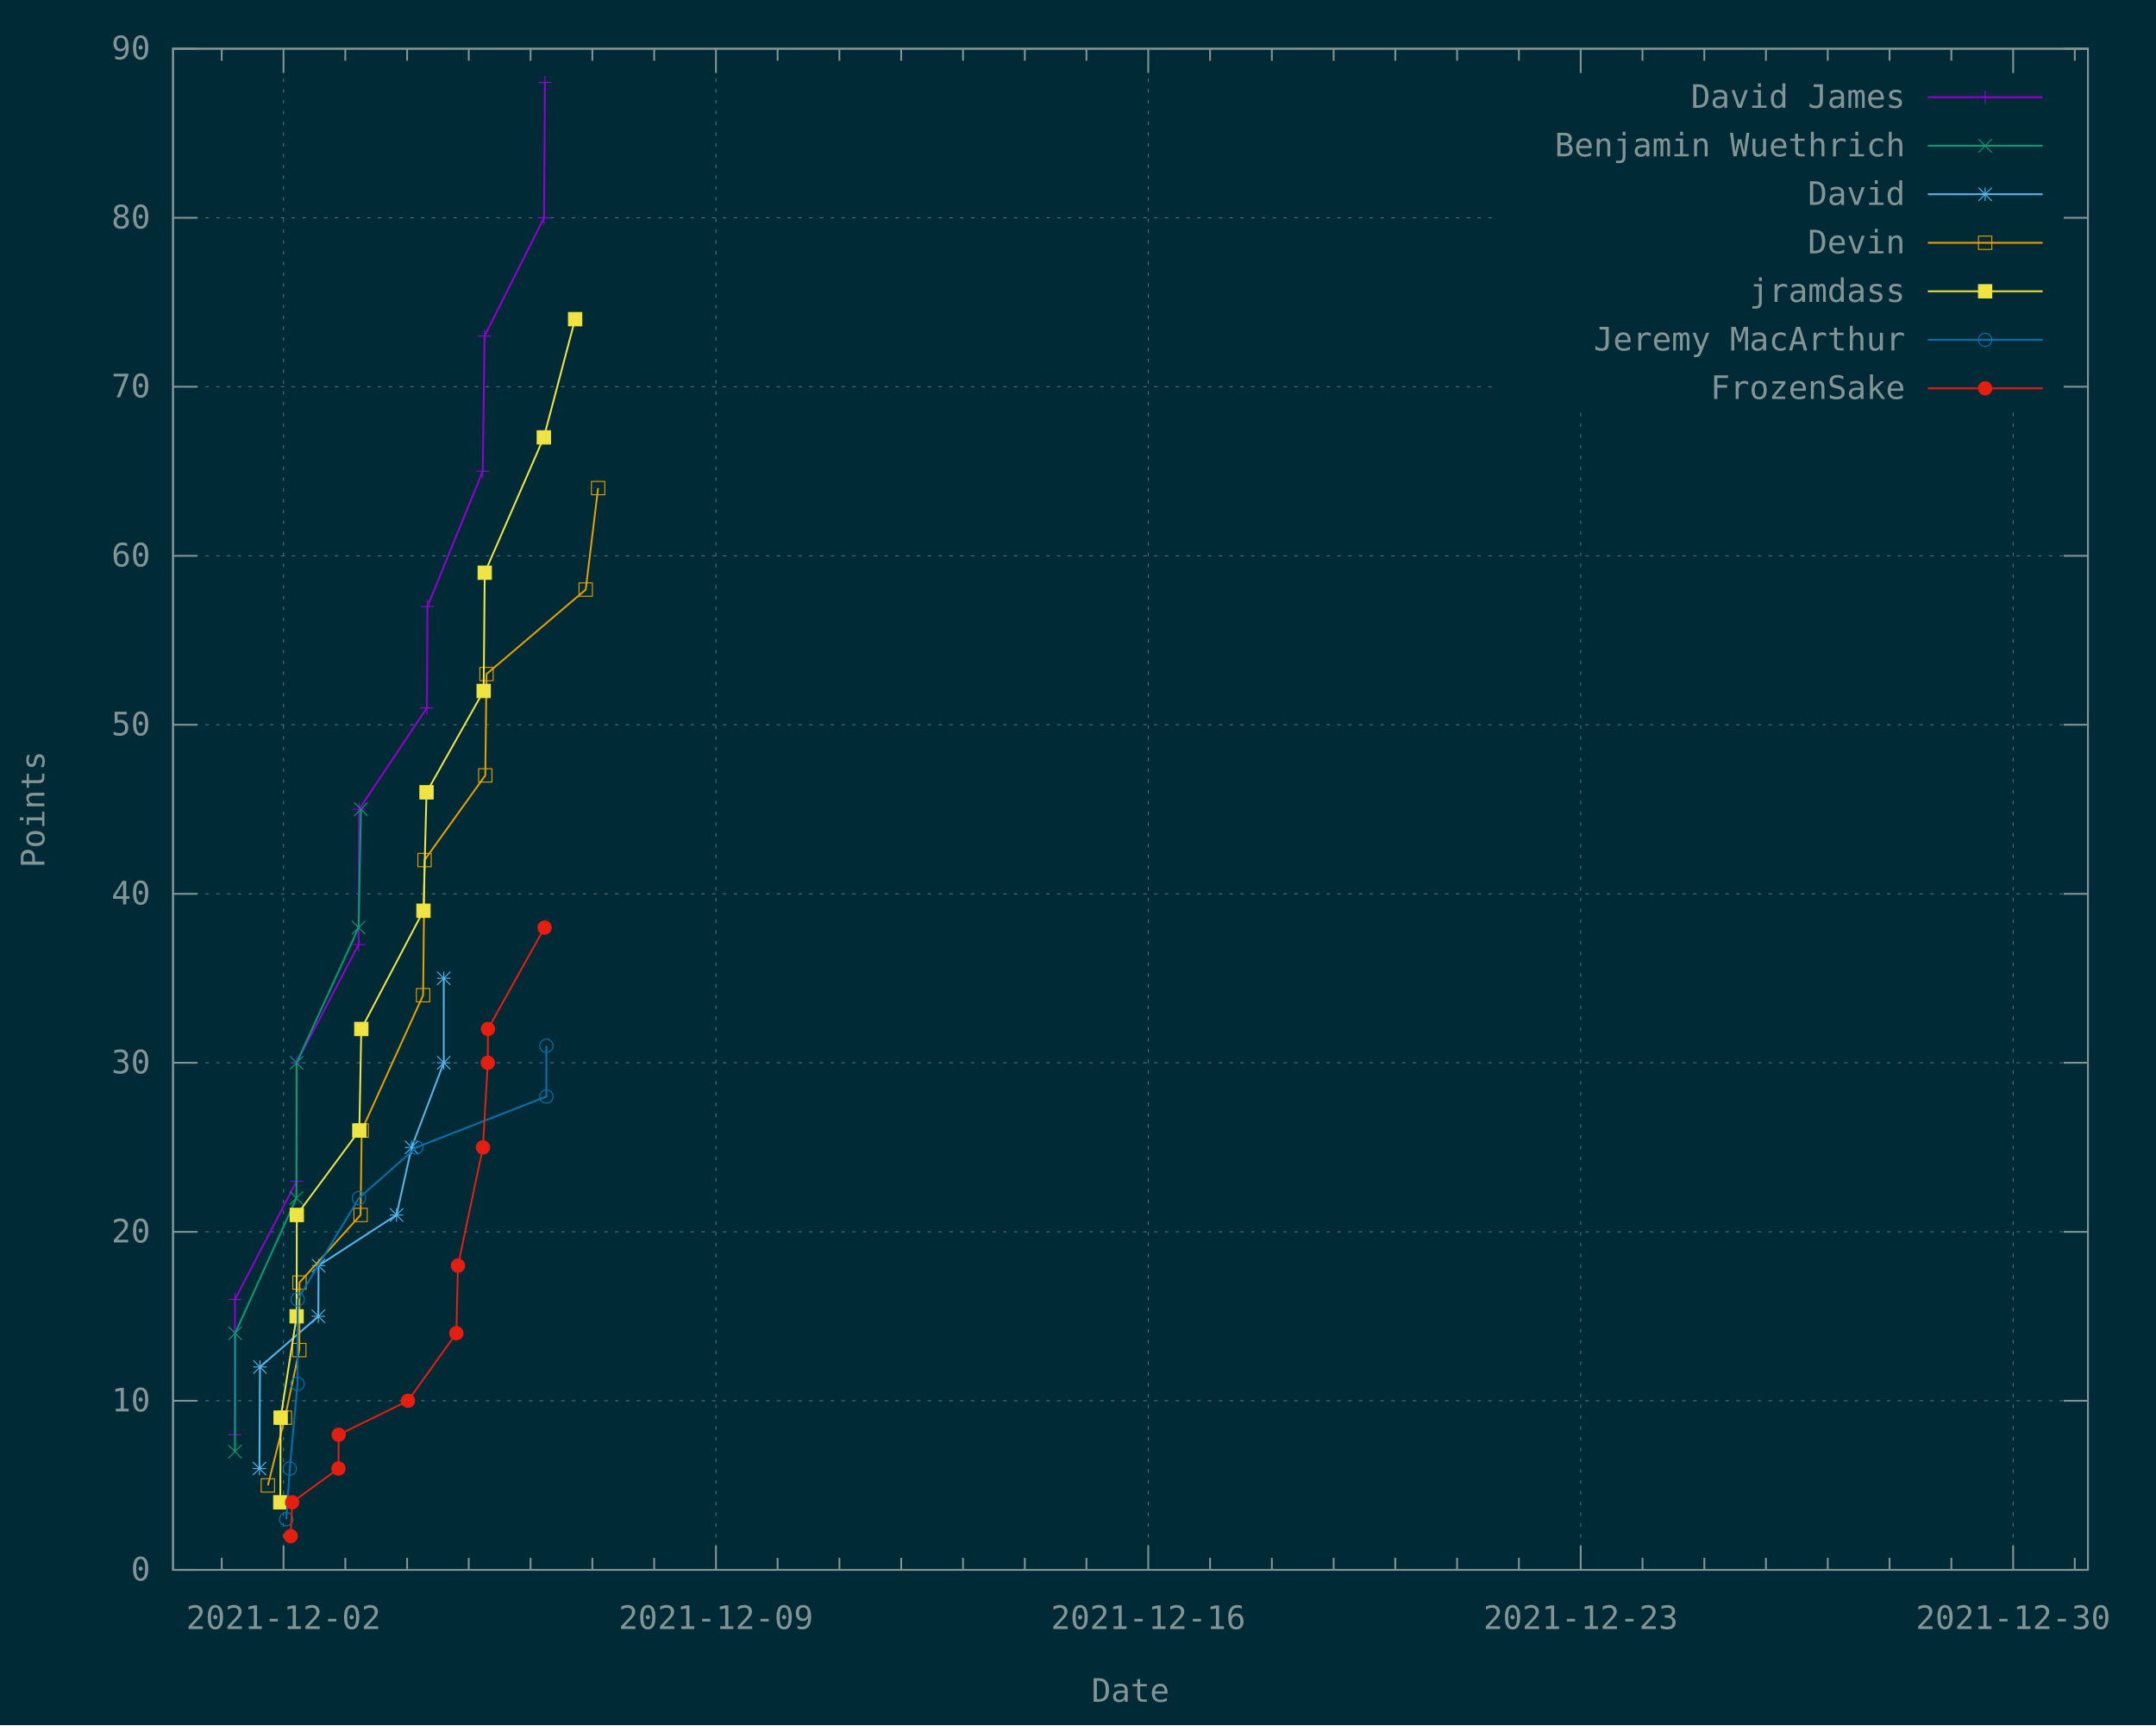
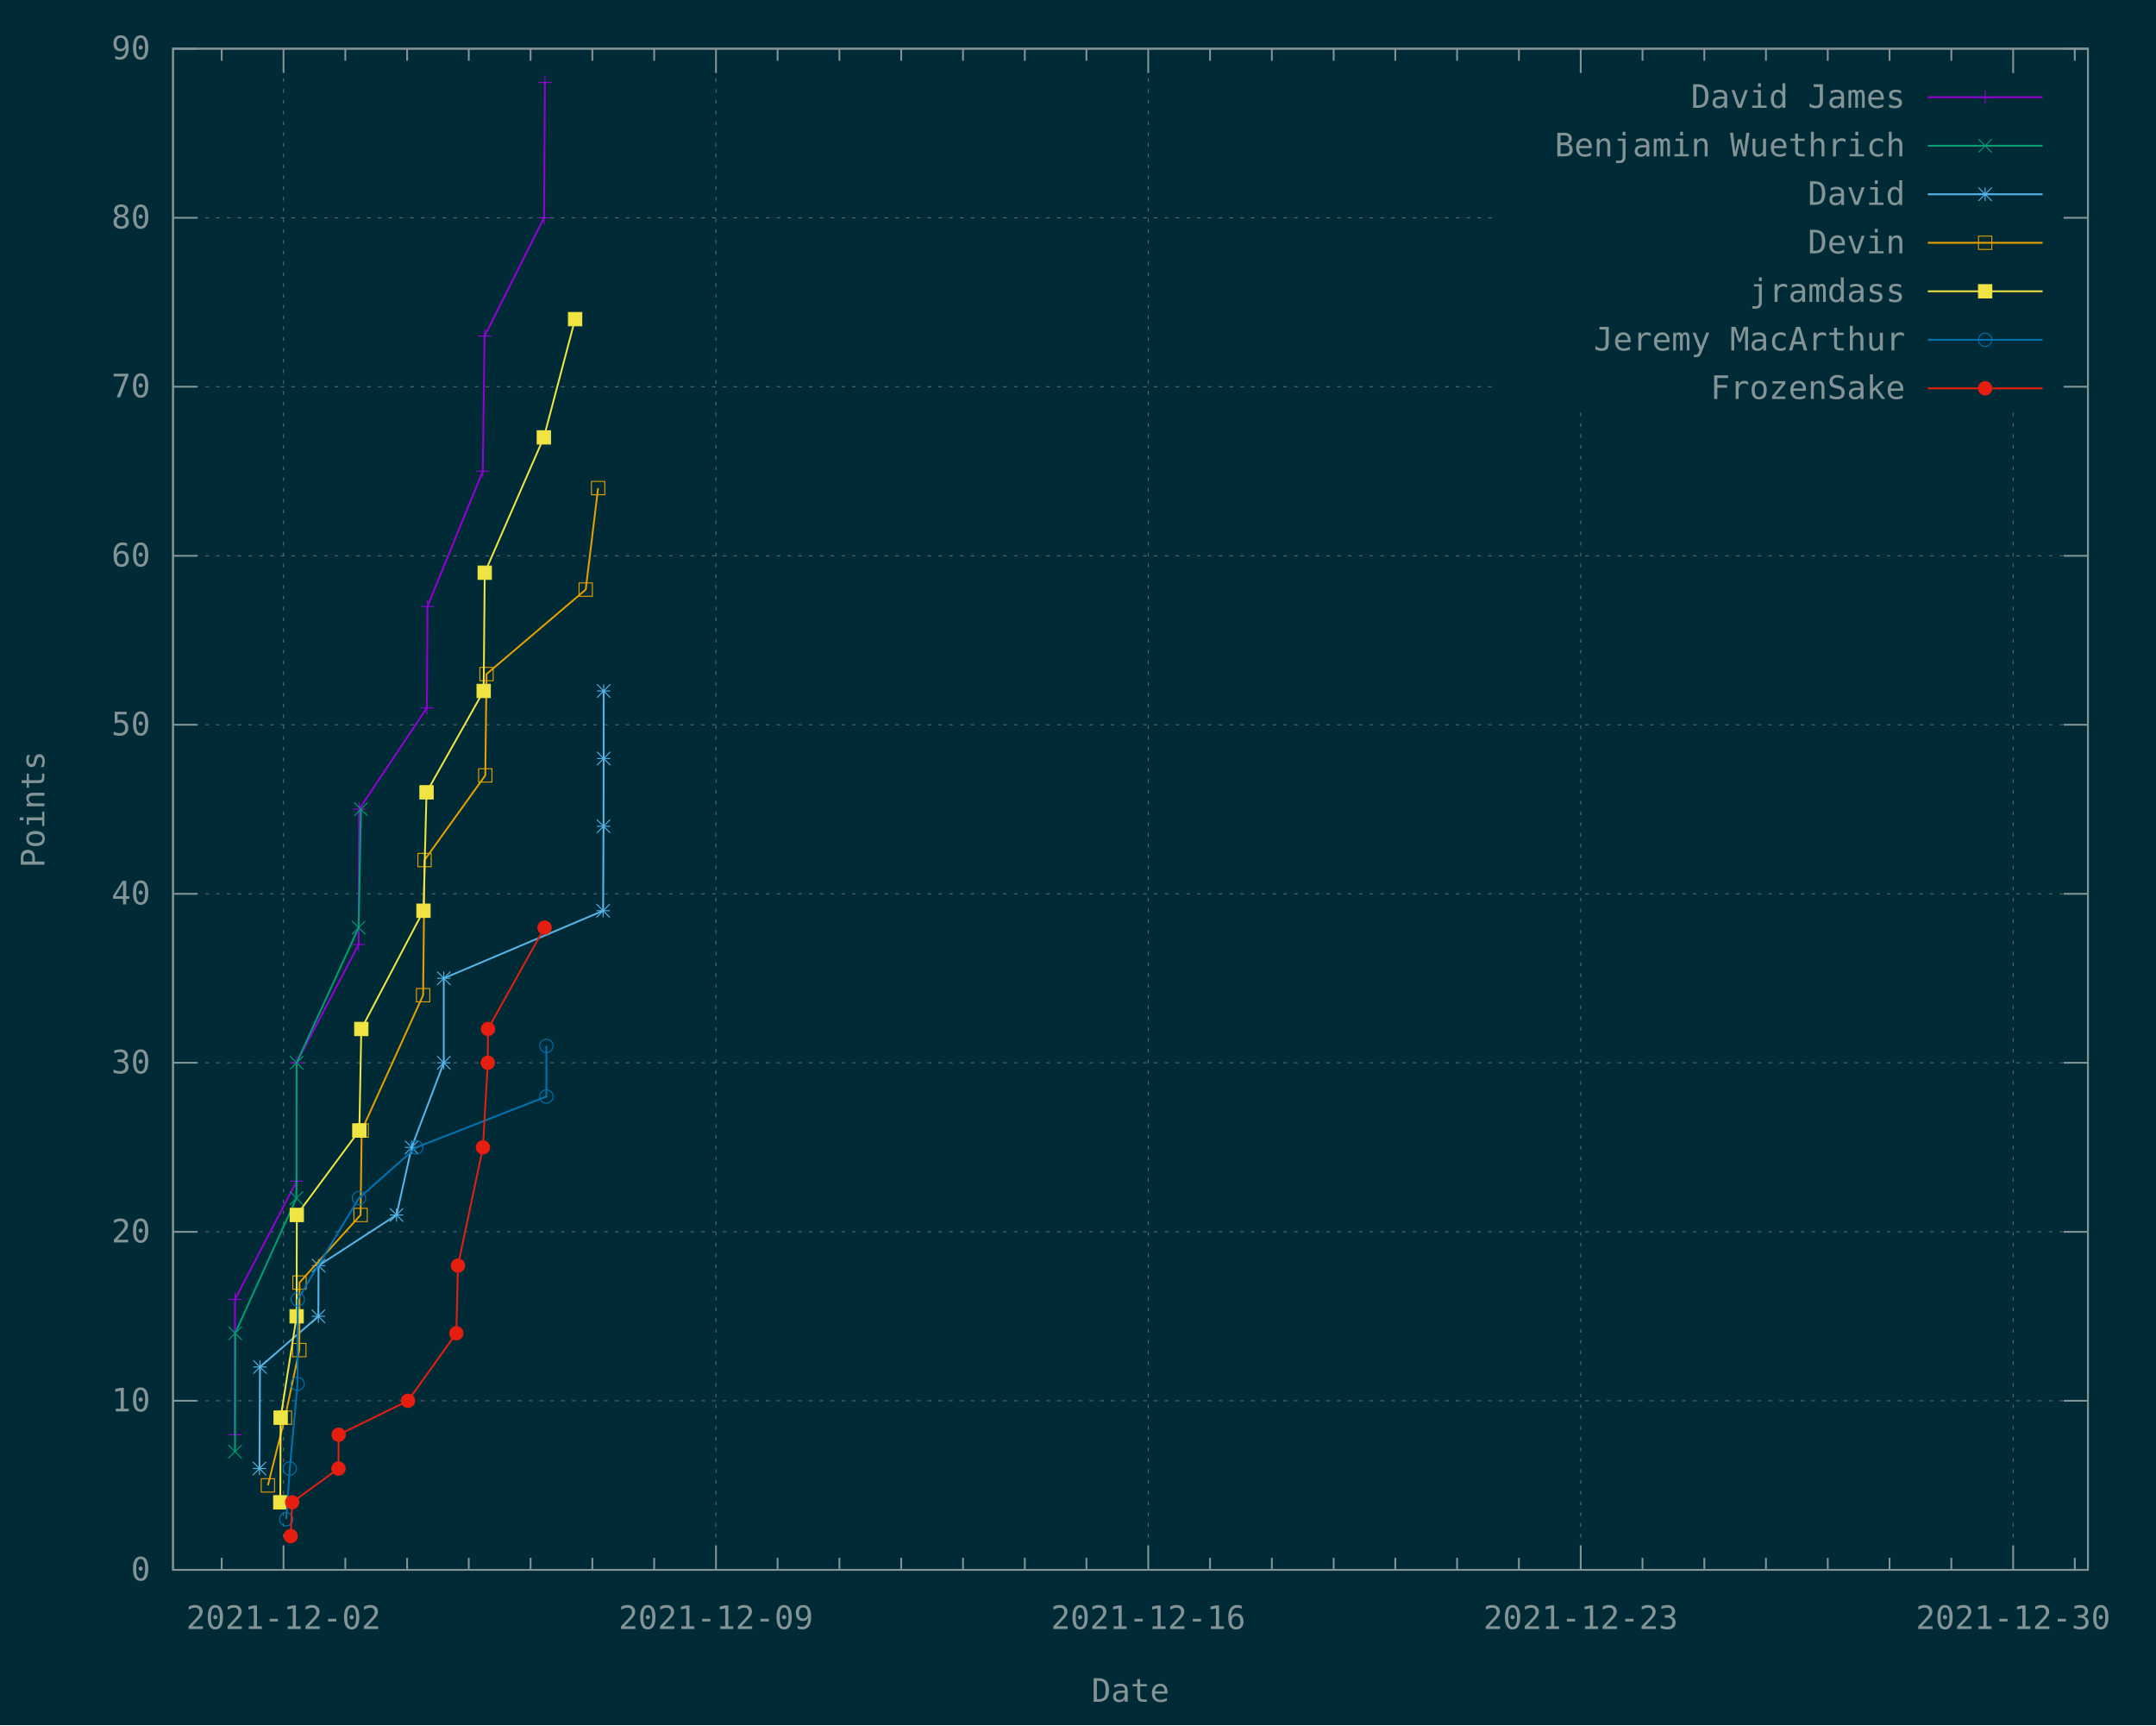
<svg xmlns="http://www.w3.org/2000/svg" xmlns:xlink="http://www.w3.org/1999/xlink" width="1200" height="960" viewBox="0 0 1200 960">
  <g id="gnuplot_canvas">
    <rect x="0" y="0" width="1200" height="960" fill="#002b36" />
    <defs>
      <circle id="gpDot" r="0.5" stroke-width="0.5" stroke="currentColor" />
      <path id="gpPt0" stroke-width="0.148" stroke="currentColor" d="M-1,0 h2 M0,-1 v2" />
      <path id="gpPt1" stroke-width="0.148" stroke="currentColor" d="M-1,-1 L1,1 M1,-1 L-1,1" />
      <path id="gpPt2" stroke-width="0.148" stroke="currentColor" d="M-1,0 L1,0 M0,-1 L0,1 M-1,-1 L1,1 M-1,1 L1,-1" />
      <rect id="gpPt3" stroke-width="0.148" stroke="currentColor" x="-1" y="-1" width="2" height="2" />
      <rect id="gpPt4" stroke-width="0.148" stroke="currentColor" fill="currentColor" x="-1" y="-1" width="2" height="2" />
      <circle id="gpPt5" stroke-width="0.148" stroke="currentColor" cx="0" cy="0" r="1" />
      <use xlink:href="#gpPt5" id="gpPt6" fill="currentColor" stroke="none" />
      <path id="gpPt7" stroke-width="0.148" stroke="currentColor" d="M0,-1.33 L-1.33,0.67 L1.33,0.67 z" />
      <use xlink:href="#gpPt7" id="gpPt8" fill="currentColor" stroke="none" />
      <use xlink:href="#gpPt7" id="gpPt9" stroke="currentColor" transform="rotate(180)" />
      <use xlink:href="#gpPt9" id="gpPt10" fill="currentColor" stroke="none" />
      <use xlink:href="#gpPt3" id="gpPt11" stroke="currentColor" transform="rotate(45)" />
      <use xlink:href="#gpPt11" id="gpPt12" fill="currentColor" stroke="none" />
      <path id="gpPt13" stroke-width="0.148" stroke="currentColor" d="M0,1.330 L1.265,0.411 L0.782,-1.067 L-0.782,-1.076 L-1.265,0.411 z" />
      <use xlink:href="#gpPt13" id="gpPt14" fill="currentColor" stroke="none" />
      <filter id="textbox" filterUnits="objectBoundingBox" x="0" y="0" height="1" width="1">
        <feFlood flood-color="#002B36" flood-opacity="1" result="bgnd" />
        <feComposite in="SourceGraphic" in2="bgnd" operator="atop" />
      </filter>
      <filter id="greybox" filterUnits="objectBoundingBox" x="0" y="0" height="1" width="1">
        <feFlood flood-color="lightgrey" flood-opacity="1" result="grey" />
        <feComposite in="SourceGraphic" in2="grey" operator="atop" />
      </filter>
    </defs>
    <g fill="none" color="#002B36" stroke="currentColor" stroke-width="1.00" stroke-linecap="butt" stroke-linejoin="miter">
</g>
    <g fill="none" color="black" stroke="currentColor" stroke-width="1.00" stroke-linecap="butt" stroke-linejoin="miter">
</g>
    <g fill="none" color="black" stroke="rgb(131, 148, 150)" stroke-width="0.50" stroke-linecap="butt" stroke-linejoin="miter">
</g>
    <g fill="none" color="gray" stroke="currentColor" stroke-width="0.50" stroke-linecap="butt" stroke-linejoin="miter">
      <path stroke="rgb( 88, 110, 117)" stroke-dasharray="2,4" class="gridline" d="M96.3,873.6 L1162.1,873.6  " />
    </g>
    <g fill="none" color="gray" stroke="rgb( 88, 110, 117)" stroke-width="1.00" stroke-linecap="butt" stroke-linejoin="miter">
</g>
    <g fill="none" color="black" stroke="currentColor" stroke-width="1.00" stroke-linecap="butt" stroke-linejoin="miter">
      <path stroke="rgb(131, 148, 150)" d="M96.3,873.6 L109.8,873.6 M1162.1,873.6 L1148.6,873.6  " />
      <g transform="translate(83.7,879.5)" stroke="none" fill="rgb(131,148,150)" font-family="Inconsolata" font-size="18.00" text-anchor="end">
        <text>
          <tspan font-family="Inconsolata"> 0</tspan>
        </text>
      </g>
    </g>
    <g fill="none" color="black" stroke="currentColor" stroke-width="1.00" stroke-linecap="butt" stroke-linejoin="miter">
</g>
    <g fill="none" color="black" stroke="rgb(131, 148, 150)" stroke-width="0.50" stroke-linecap="butt" stroke-linejoin="miter">
</g>
    <g fill="none" color="gray" stroke="currentColor" stroke-width="0.50" stroke-linecap="butt" stroke-linejoin="miter">
      <path stroke="rgb( 88, 110, 117)" stroke-dasharray="2,4" class="gridline" d="M96.3,779.5 L1162.1,779.5  " />
    </g>
    <g fill="none" color="gray" stroke="rgb( 88, 110, 117)" stroke-width="1.00" stroke-linecap="butt" stroke-linejoin="miter">
</g>
    <g fill="none" color="black" stroke="currentColor" stroke-width="1.00" stroke-linecap="butt" stroke-linejoin="miter">
      <path stroke="rgb(131, 148, 150)" d="M96.3,779.5 L109.8,779.5 M1162.1,779.5 L1148.6,779.5  " />
      <g transform="translate(83.7,785.4)" stroke="none" fill="rgb(131,148,150)" font-family="Inconsolata" font-size="18.00" text-anchor="end">
        <text>
          <tspan font-family="Inconsolata"> 10</tspan>
        </text>
      </g>
    </g>
    <g fill="none" color="black" stroke="currentColor" stroke-width="1.00" stroke-linecap="butt" stroke-linejoin="miter">
</g>
    <g fill="none" color="black" stroke="rgb(131, 148, 150)" stroke-width="0.50" stroke-linecap="butt" stroke-linejoin="miter">
</g>
    <g fill="none" color="gray" stroke="currentColor" stroke-width="0.50" stroke-linecap="butt" stroke-linejoin="miter">
      <path stroke="rgb( 88, 110, 117)" stroke-dasharray="2,4" class="gridline" d="M96.3,685.5 L1162.1,685.5  " />
    </g>
    <g fill="none" color="gray" stroke="rgb( 88, 110, 117)" stroke-width="1.00" stroke-linecap="butt" stroke-linejoin="miter">
</g>
    <g fill="none" color="black" stroke="currentColor" stroke-width="1.00" stroke-linecap="butt" stroke-linejoin="miter">
      <path stroke="rgb(131, 148, 150)" d="M96.3,685.5 L109.8,685.5 M1162.1,685.5 L1148.6,685.5  " />
      <g transform="translate(83.7,691.4)" stroke="none" fill="rgb(131,148,150)" font-family="Inconsolata" font-size="18.00" text-anchor="end">
        <text>
          <tspan font-family="Inconsolata"> 20</tspan>
        </text>
      </g>
    </g>
    <g fill="none" color="black" stroke="currentColor" stroke-width="1.00" stroke-linecap="butt" stroke-linejoin="miter">
</g>
    <g fill="none" color="black" stroke="rgb(131, 148, 150)" stroke-width="0.50" stroke-linecap="butt" stroke-linejoin="miter">
</g>
    <g fill="none" color="gray" stroke="currentColor" stroke-width="0.50" stroke-linecap="butt" stroke-linejoin="miter">
      <path stroke="rgb( 88, 110, 117)" stroke-dasharray="2,4" class="gridline" d="M96.3,591.4 L1162.1,591.4  " />
    </g>
    <g fill="none" color="gray" stroke="rgb( 88, 110, 117)" stroke-width="1.00" stroke-linecap="butt" stroke-linejoin="miter">
</g>
    <g fill="none" color="black" stroke="currentColor" stroke-width="1.00" stroke-linecap="butt" stroke-linejoin="miter">
      <path stroke="rgb(131, 148, 150)" d="M96.3,591.4 L109.8,591.4 M1162.1,591.4 L1148.6,591.4  " />
      <g transform="translate(83.7,597.3)" stroke="none" fill="rgb(131,148,150)" font-family="Inconsolata" font-size="18.00" text-anchor="end">
        <text>
          <tspan font-family="Inconsolata"> 30</tspan>
        </text>
      </g>
    </g>
    <g fill="none" color="black" stroke="currentColor" stroke-width="1.00" stroke-linecap="butt" stroke-linejoin="miter">
</g>
    <g fill="none" color="black" stroke="rgb(131, 148, 150)" stroke-width="0.50" stroke-linecap="butt" stroke-linejoin="miter">
</g>
    <g fill="none" color="gray" stroke="currentColor" stroke-width="0.50" stroke-linecap="butt" stroke-linejoin="miter">
      <path stroke="rgb( 88, 110, 117)" stroke-dasharray="2,4" class="gridline" d="M96.3,497.4 L1162.1,497.4  " />
    </g>
    <g fill="none" color="gray" stroke="rgb( 88, 110, 117)" stroke-width="1.00" stroke-linecap="butt" stroke-linejoin="miter">
</g>
    <g fill="none" color="black" stroke="currentColor" stroke-width="1.00" stroke-linecap="butt" stroke-linejoin="miter">
      <path stroke="rgb(131, 148, 150)" d="M96.3,497.4 L109.8,497.4 M1162.1,497.4 L1148.6,497.4  " />
      <g transform="translate(83.7,503.3)" stroke="none" fill="rgb(131,148,150)" font-family="Inconsolata" font-size="18.00" text-anchor="end">
        <text>
          <tspan font-family="Inconsolata"> 40</tspan>
        </text>
      </g>
    </g>
    <g fill="none" color="black" stroke="currentColor" stroke-width="1.00" stroke-linecap="butt" stroke-linejoin="miter">
</g>
    <g fill="none" color="black" stroke="rgb(131, 148, 150)" stroke-width="0.50" stroke-linecap="butt" stroke-linejoin="miter">
</g>
    <g fill="none" color="gray" stroke="currentColor" stroke-width="0.50" stroke-linecap="butt" stroke-linejoin="miter">
      <path stroke="rgb( 88, 110, 117)" stroke-dasharray="2,4" class="gridline" d="M96.3,403.3 L1162.1,403.3  " />
    </g>
    <g fill="none" color="gray" stroke="rgb( 88, 110, 117)" stroke-width="1.00" stroke-linecap="butt" stroke-linejoin="miter">
</g>
    <g fill="none" color="black" stroke="currentColor" stroke-width="1.00" stroke-linecap="butt" stroke-linejoin="miter">
      <path stroke="rgb(131, 148, 150)" d="M96.3,403.3 L109.8,403.3 M1162.1,403.3 L1148.6,403.3  " />
      <g transform="translate(83.7,409.2)" stroke="none" fill="rgb(131,148,150)" font-family="Inconsolata" font-size="18.00" text-anchor="end">
        <text>
          <tspan font-family="Inconsolata"> 50</tspan>
        </text>
      </g>
    </g>
    <g fill="none" color="black" stroke="currentColor" stroke-width="1.00" stroke-linecap="butt" stroke-linejoin="miter">
</g>
    <g fill="none" color="black" stroke="rgb(131, 148, 150)" stroke-width="0.50" stroke-linecap="butt" stroke-linejoin="miter">
</g>
    <g fill="none" color="gray" stroke="currentColor" stroke-width="0.50" stroke-linecap="butt" stroke-linejoin="miter">
      <path stroke="rgb( 88, 110, 117)" stroke-dasharray="2,4" class="gridline" d="M96.3,309.3 L1162.1,309.3  " />
    </g>
    <g fill="none" color="gray" stroke="rgb( 88, 110, 117)" stroke-width="1.00" stroke-linecap="butt" stroke-linejoin="miter">
</g>
    <g fill="none" color="black" stroke="currentColor" stroke-width="1.00" stroke-linecap="butt" stroke-linejoin="miter">
      <path stroke="rgb(131, 148, 150)" d="M96.3,309.3 L109.8,309.3 M1162.1,309.3 L1148.6,309.3  " />
      <g transform="translate(83.7,315.2)" stroke="none" fill="rgb(131,148,150)" font-family="Inconsolata" font-size="18.00" text-anchor="end">
        <text>
          <tspan font-family="Inconsolata"> 60</tspan>
        </text>
      </g>
    </g>
    <g fill="none" color="black" stroke="currentColor" stroke-width="1.00" stroke-linecap="butt" stroke-linejoin="miter">
</g>
    <g fill="none" color="black" stroke="rgb(131, 148, 150)" stroke-width="0.50" stroke-linecap="butt" stroke-linejoin="miter">
</g>
    <g fill="none" color="gray" stroke="currentColor" stroke-width="0.50" stroke-linecap="butt" stroke-linejoin="miter">
      <path stroke="rgb( 88, 110, 117)" stroke-dasharray="2,4" class="gridline" d="M96.3,215.2 L833.6,215.2 M1149.5,215.2 L1162.1,215.2  " />
    </g>
    <g fill="none" color="gray" stroke="rgb( 88, 110, 117)" stroke-width="1.00" stroke-linecap="butt" stroke-linejoin="miter">
</g>
    <g fill="none" color="black" stroke="currentColor" stroke-width="1.00" stroke-linecap="butt" stroke-linejoin="miter">
      <path stroke="rgb(131, 148, 150)" d="M96.3,215.2 L109.8,215.2 M1162.1,215.2 L1148.6,215.2  " />
      <g transform="translate(83.7,221.1)" stroke="none" fill="rgb(131,148,150)" font-family="Inconsolata" font-size="18.00" text-anchor="end">
        <text>
          <tspan font-family="Inconsolata"> 70</tspan>
        </text>
      </g>
    </g>
    <g fill="none" color="black" stroke="currentColor" stroke-width="1.00" stroke-linecap="butt" stroke-linejoin="miter">
</g>
    <g fill="none" color="black" stroke="rgb(131, 148, 150)" stroke-width="0.50" stroke-linecap="butt" stroke-linejoin="miter">
</g>
    <g fill="none" color="gray" stroke="currentColor" stroke-width="0.50" stroke-linecap="butt" stroke-linejoin="miter">
      <path stroke="rgb( 88, 110, 117)" stroke-dasharray="2,4" class="gridline" d="M96.3,121.2 L833.6,121.2 M1149.5,121.2 L1162.1,121.2  " />
    </g>
    <g fill="none" color="gray" stroke="rgb( 88, 110, 117)" stroke-width="1.00" stroke-linecap="butt" stroke-linejoin="miter">
</g>
    <g fill="none" color="black" stroke="currentColor" stroke-width="1.00" stroke-linecap="butt" stroke-linejoin="miter">
      <path stroke="rgb(131, 148, 150)" d="M96.3,121.2 L109.8,121.2 M1162.1,121.2 L1148.6,121.2  " />
      <g transform="translate(83.7,127.1)" stroke="none" fill="rgb(131,148,150)" font-family="Inconsolata" font-size="18.00" text-anchor="end">
        <text>
          <tspan font-family="Inconsolata"> 80</tspan>
        </text>
      </g>
    </g>
    <g fill="none" color="black" stroke="currentColor" stroke-width="1.00" stroke-linecap="butt" stroke-linejoin="miter">
</g>
    <g fill="none" color="black" stroke="rgb(131, 148, 150)" stroke-width="0.50" stroke-linecap="butt" stroke-linejoin="miter">
</g>
    <g fill="none" color="gray" stroke="currentColor" stroke-width="0.50" stroke-linecap="butt" stroke-linejoin="miter">
      <path stroke="rgb( 88, 110, 117)" stroke-dasharray="2,4" class="gridline" d="M96.3,27.1 L1162.1,27.1  " />
    </g>
    <g fill="none" color="gray" stroke="rgb( 88, 110, 117)" stroke-width="1.00" stroke-linecap="butt" stroke-linejoin="miter">
</g>
    <g fill="none" color="black" stroke="currentColor" stroke-width="1.00" stroke-linecap="butt" stroke-linejoin="miter">
      <path stroke="rgb(131, 148, 150)" d="M96.3,27.1 L109.8,27.1 M1162.1,27.1 L1148.6,27.1  " />
      <g transform="translate(83.7,33.0)" stroke="none" fill="rgb(131,148,150)" font-family="Inconsolata" font-size="18.00" text-anchor="end">
        <text>
          <tspan font-family="Inconsolata"> 90</tspan>
        </text>
      </g>
    </g>
    <g fill="none" color="black" stroke="currentColor" stroke-width="1.00" stroke-linecap="butt" stroke-linejoin="miter">
      <path stroke="rgb(131, 148, 150)" d="M123.4,873.6 L123.4,866.9 M123.4,27.1 L123.4,33.8  " />
    </g>
    <g fill="none" color="black" stroke="rgb(131, 148, 150)" stroke-width="0.50" stroke-linecap="butt" stroke-linejoin="miter">
</g>
    <g fill="none" color="gray" stroke="currentColor" stroke-width="0.50" stroke-linecap="butt" stroke-linejoin="miter">
      <path stroke="rgb( 88, 110, 117)" stroke-dasharray="2,4" class="gridline" d="M157.8,873.6 L157.8,27.1  " />
    </g>
    <g fill="none" color="gray" stroke="rgb( 88, 110, 117)" stroke-width="1.00" stroke-linecap="butt" stroke-linejoin="miter">
</g>
    <g fill="none" color="black" stroke="currentColor" stroke-width="1.00" stroke-linecap="butt" stroke-linejoin="miter">
      <path stroke="rgb(131, 148, 150)" d="M157.8,873.6 L157.8,860.1 M157.8,27.1 L157.8,40.6  " />
      <g transform="translate(157.8,906.5)" stroke="none" fill="rgb(131,148,150)" font-family="Inconsolata" font-size="18.00" text-anchor="middle">
        <text>
          <tspan font-family="Inconsolata">2021-12-02</tspan>
        </text>
      </g>
    </g>
    <g fill="none" color="black" stroke="currentColor" stroke-width="1.00" stroke-linecap="butt" stroke-linejoin="miter">
      <path stroke="rgb(131, 148, 150)" d="M192.2,873.6 L192.2,866.9 M192.2,27.1 L192.2,33.8 M226.6,873.6 L226.6,866.9 M226.6,27.1 L226.6,33.8   M260.9,873.6 L260.9,866.9 M260.9,27.1 L260.9,33.8 M295.3,873.6 L295.3,866.9 M295.3,27.1 L295.3,33.8   M329.7,873.6 L329.7,866.9 M329.7,27.1 L329.7,33.8 M364.1,873.6 L364.1,866.9 M364.1,27.1 L364.1,33.8    " />
    </g>
    <g fill="none" color="black" stroke="rgb(131, 148, 150)" stroke-width="0.50" stroke-linecap="butt" stroke-linejoin="miter">
</g>
    <g fill="none" color="gray" stroke="currentColor" stroke-width="0.50" stroke-linecap="butt" stroke-linejoin="miter">
      <path stroke="rgb( 88, 110, 117)" stroke-dasharray="2,4" class="gridline" d="M398.5,873.6 L398.5,27.1  " />
    </g>
    <g fill="none" color="gray" stroke="rgb( 88, 110, 117)" stroke-width="1.00" stroke-linecap="butt" stroke-linejoin="miter">
</g>
    <g fill="none" color="black" stroke="currentColor" stroke-width="1.00" stroke-linecap="butt" stroke-linejoin="miter">
      <path stroke="rgb(131, 148, 150)" d="M398.5,873.6 L398.5,860.1 M398.5,27.1 L398.5,40.6  " />
      <g transform="translate(398.5,906.5)" stroke="none" fill="rgb(131,148,150)" font-family="Inconsolata" font-size="18.00" text-anchor="middle">
        <text>
          <tspan font-family="Inconsolata">2021-12-09</tspan>
        </text>
      </g>
    </g>
    <g fill="none" color="black" stroke="currentColor" stroke-width="1.00" stroke-linecap="butt" stroke-linejoin="miter">
      <path stroke="rgb(131, 148, 150)" d="M432.8,873.6 L432.8,866.9 M432.8,27.1 L432.8,33.8 M467.2,873.6 L467.2,866.9 M467.2,27.1 L467.2,33.8   M501.6,873.6 L501.6,866.9 M501.6,27.1 L501.6,33.8 M536.0,873.6 L536.0,866.9 M536.0,27.1 L536.0,33.8   M570.4,873.6 L570.4,866.9 M570.4,27.1 L570.4,33.8 M604.7,873.6 L604.7,866.9 M604.7,27.1 L604.7,33.8    " />
    </g>
    <g fill="none" color="black" stroke="rgb(131, 148, 150)" stroke-width="0.50" stroke-linecap="butt" stroke-linejoin="miter">
</g>
    <g fill="none" color="gray" stroke="currentColor" stroke-width="0.50" stroke-linecap="butt" stroke-linejoin="miter">
      <path stroke="rgb( 88, 110, 117)" stroke-dasharray="2,4" class="gridline" d="M639.1,873.6 L639.1,27.1  " />
    </g>
    <g fill="none" color="gray" stroke="rgb( 88, 110, 117)" stroke-width="1.00" stroke-linecap="butt" stroke-linejoin="miter">
</g>
    <g fill="none" color="black" stroke="currentColor" stroke-width="1.00" stroke-linecap="butt" stroke-linejoin="miter">
      <path stroke="rgb(131, 148, 150)" d="M639.1,873.6 L639.1,860.1 M639.1,27.1 L639.1,40.6  " />
      <g transform="translate(639.1,906.5)" stroke="none" fill="rgb(131,148,150)" font-family="Inconsolata" font-size="18.00" text-anchor="middle">
        <text>
          <tspan font-family="Inconsolata">2021-12-16</tspan>
        </text>
      </g>
    </g>
    <g fill="none" color="black" stroke="currentColor" stroke-width="1.00" stroke-linecap="butt" stroke-linejoin="miter">
      <path stroke="rgb(131, 148, 150)" d="M673.5,873.6 L673.5,866.9 M673.5,27.1 L673.5,33.8 M707.9,873.6 L707.9,866.9 M707.9,27.1 L707.9,33.8   M742.3,873.6 L742.3,866.9 M742.3,27.1 L742.3,33.8 M776.6,873.6 L776.6,866.9 M776.6,27.1 L776.6,33.8   M811.0,873.6 L811.0,866.9 M811.0,27.1 L811.0,33.8 M845.4,873.6 L845.4,866.9 M845.4,27.1 L845.4,33.8    " />
    </g>
    <g fill="none" color="black" stroke="rgb(131, 148, 150)" stroke-width="0.50" stroke-linecap="butt" stroke-linejoin="miter">
</g>
    <g fill="none" color="gray" stroke="currentColor" stroke-width="0.50" stroke-linecap="butt" stroke-linejoin="miter">
      <path stroke="rgb( 88, 110, 117)" stroke-dasharray="2,4" class="gridline" d="M879.8,873.6 L879.8,229.6 M879.8,40.6 L879.8,27.1  " />
    </g>
    <g fill="none" color="gray" stroke="rgb( 88, 110, 117)" stroke-width="1.00" stroke-linecap="butt" stroke-linejoin="miter">
</g>
    <g fill="none" color="black" stroke="currentColor" stroke-width="1.00" stroke-linecap="butt" stroke-linejoin="miter">
      <path stroke="rgb(131, 148, 150)" d="M879.8,873.6 L879.8,860.1 M879.8,27.1 L879.8,40.6  " />
      <g transform="translate(879.8,906.5)" stroke="none" fill="rgb(131,148,150)" font-family="Inconsolata" font-size="18.00" text-anchor="middle">
        <text>
          <tspan font-family="Inconsolata">2021-12-23</tspan>
        </text>
      </g>
    </g>
    <g fill="none" color="black" stroke="currentColor" stroke-width="1.00" stroke-linecap="butt" stroke-linejoin="miter">
      <path stroke="rgb(131, 148, 150)" d="M914.2,873.6 L914.2,866.9 M914.2,27.1 L914.2,33.8 M948.6,873.6 L948.6,866.9 M948.6,27.1 L948.6,33.8   M982.9,873.6 L982.9,866.9 M982.9,27.1 L982.9,33.8 M1017.3,873.6 L1017.3,866.9 M1017.3,27.1 L1017.3,33.8   M1051.7,873.6 L1051.7,866.9 M1051.7,27.1 L1051.7,33.8 M1086.1,873.6 L1086.1,866.9 M1086.1,27.1 L1086.1,33.8    " />
    </g>
    <g fill="none" color="black" stroke="rgb(131, 148, 150)" stroke-width="0.50" stroke-linecap="butt" stroke-linejoin="miter">
</g>
    <g fill="none" color="gray" stroke="currentColor" stroke-width="0.50" stroke-linecap="butt" stroke-linejoin="miter">
      <path stroke="rgb( 88, 110, 117)" stroke-dasharray="2,4" class="gridline" d="M1120.5,873.6 L1120.5,229.6 M1120.5,40.6 L1120.5,27.1  " />
    </g>
    <g fill="none" color="gray" stroke="rgb( 88, 110, 117)" stroke-width="1.00" stroke-linecap="butt" stroke-linejoin="miter">
</g>
    <g fill="none" color="black" stroke="currentColor" stroke-width="1.00" stroke-linecap="butt" stroke-linejoin="miter">
      <path stroke="rgb(131, 148, 150)" d="M1120.5,873.6 L1120.5,860.1 M1120.5,27.1 L1120.5,40.6  " />
      <g transform="translate(1120.5,906.5)" stroke="none" fill="rgb(131,148,150)" font-family="Inconsolata" font-size="18.00" text-anchor="middle">
        <text>
          <tspan font-family="Inconsolata">2021-12-30</tspan>
        </text>
      </g>
    </g>
    <g fill="none" color="black" stroke="currentColor" stroke-width="1.00" stroke-linecap="butt" stroke-linejoin="miter">
      <path stroke="rgb(131, 148, 150)" d="M1154.8,873.6 L1154.8,866.9 M1154.8,27.1 L1154.8,33.8  " />
    </g>
    <g fill="none" color="black" stroke="currentColor" stroke-width="1.00" stroke-linecap="butt" stroke-linejoin="miter">
      <path stroke="rgb(131, 148, 150)" d="M96.3,27.1 L96.3,873.6 L1162.1,873.6 L1162.1,27.1 L96.3,27.1 Z  " />
    </g>
    <g fill="none" color="black" stroke="currentColor" stroke-width="1.00" stroke-linecap="butt" stroke-linejoin="miter">
      <g transform="translate(24.7,450.4) rotate(270)" stroke="none" fill="rgb(131,148,150)" font-family="Inconsolata" font-size="18.00" text-anchor="middle">
        <text>
          <tspan font-family="Inconsolata">Points</tspan>
        </text>
      </g>
    </g>
    <g fill="none" color="black" stroke="currentColor" stroke-width="1.00" stroke-linecap="butt" stroke-linejoin="miter">
      <g transform="translate(629.2,947.0)" stroke="none" fill="rgb(131,148,150)" font-family="Inconsolata" font-size="18.00" text-anchor="middle">
        <text>
          <tspan font-family="Inconsolata">Date</tspan>
        </text>
      </g>
    </g>
    <g fill="none" color="black" stroke="currentColor" stroke-width="1.00" stroke-linecap="butt" stroke-linejoin="miter">
</g>
    <g id="gnuplot_plot_1">
      <g fill="none" color="black" stroke="currentColor" stroke-width="1.00" stroke-linecap="butt" stroke-linejoin="miter">
        <g transform="translate(1060.4,60.0)" stroke="none" fill="rgb(131,148,150)" font-family="Inconsolata" font-size="18.00" text-anchor="end">
          <text>
            <tspan font-family="Inconsolata">David James</tspan>
          </text>
        </g>
      </g>
      <g fill="none" color="black" stroke="currentColor" stroke-width="1.00" stroke-linecap="butt" stroke-linejoin="miter">
        <path stroke="rgb(148,   0, 211)" d="M1073.0,54.1 L1136.9,54.1 M130.7,798.4 L130.8,723.1 L165.1,657.3 L165.1,591.4 L199.6,525.6 L199.9,450.3   L237.6,393.9 L237.9,337.5 L268.7,262.2 L269.7,187.0 L302.8,121.2 L303.3,45.9  " />
        <use xlink:href="#gpPt0" transform="translate(130.7,798.4) scale(3.71)" color="rgb(148,   0, 211)" />
        <use xlink:href="#gpPt0" transform="translate(130.8,723.1) scale(3.71)" color="rgb(148,   0, 211)" />
        <use xlink:href="#gpPt0" transform="translate(165.1,657.3) scale(3.71)" color="rgb(148,   0, 211)" />
        <use xlink:href="#gpPt0" transform="translate(165.1,591.4) scale(3.71)" color="rgb(148,   0, 211)" />
        <use xlink:href="#gpPt0" transform="translate(199.6,525.6) scale(3.71)" color="rgb(148,   0, 211)" />
        <use xlink:href="#gpPt0" transform="translate(199.9,450.3) scale(3.71)" color="rgb(148,   0, 211)" />
        <use xlink:href="#gpPt0" transform="translate(237.6,393.9) scale(3.71)" color="rgb(148,   0, 211)" />
        <use xlink:href="#gpPt0" transform="translate(237.9,337.5) scale(3.71)" color="rgb(148,   0, 211)" />
        <use xlink:href="#gpPt0" transform="translate(268.7,262.2) scale(3.71)" color="rgb(148,   0, 211)" />
        <use xlink:href="#gpPt0" transform="translate(269.7,187.0) scale(3.71)" color="rgb(148,   0, 211)" />
        <use xlink:href="#gpPt0" transform="translate(302.8,121.2) scale(3.71)" color="rgb(148,   0, 211)" />
        <use xlink:href="#gpPt0" transform="translate(303.3,45.9) scale(3.71)" color="rgb(148,   0, 211)" />
        <use xlink:href="#gpPt0" transform="translate(1104.9,54.1) scale(3.71)" color="rgb(148,   0, 211)" />
      </g>
    </g>
    <g id="gnuplot_plot_2">
      <g fill="none" color="black" stroke="currentColor" stroke-width="1.00" stroke-linecap="butt" stroke-linejoin="miter">
        <g transform="translate(1060.4,87.0)" stroke="none" fill="rgb(131,148,150)" font-family="Inconsolata" font-size="18.00" text-anchor="end">
          <text>
            <tspan font-family="Inconsolata">Benjamin Wuethrich</tspan>
          </text>
        </g>
      </g>
      <g fill="none" color="black" stroke="currentColor" stroke-width="1.00" stroke-linecap="butt" stroke-linejoin="miter">
        <path stroke="rgb(  0, 158, 115)" d="M1073.0,81.1 L1136.9,81.1 M130.8,807.8 L130.9,741.9 L165.0,666.7 L165.1,591.4 L199.6,516.2 L200.9,450.3    " />
        <use xlink:href="#gpPt1" transform="translate(130.8,807.8) scale(3.71)" color="rgb(  0, 158, 115)" />
        <use xlink:href="#gpPt1" transform="translate(130.9,741.9) scale(3.71)" color="rgb(  0, 158, 115)" />
        <use xlink:href="#gpPt1" transform="translate(165.0,666.7) scale(3.71)" color="rgb(  0, 158, 115)" />
        <use xlink:href="#gpPt1" transform="translate(165.1,591.4) scale(3.71)" color="rgb(  0, 158, 115)" />
        <use xlink:href="#gpPt1" transform="translate(199.6,516.2) scale(3.71)" color="rgb(  0, 158, 115)" />
        <use xlink:href="#gpPt1" transform="translate(200.9,450.3) scale(3.71)" color="rgb(  0, 158, 115)" />
        <use xlink:href="#gpPt1" transform="translate(1104.9,81.1) scale(3.71)" color="rgb(  0, 158, 115)" />
      </g>
    </g>
    <g id="gnuplot_plot_3">
      <g fill="none" color="black" stroke="currentColor" stroke-width="1.00" stroke-linecap="butt" stroke-linejoin="miter">
        <g transform="translate(1060.4,114.0)" stroke="none" fill="rgb(131,148,150)" font-family="Inconsolata" font-size="18.00" text-anchor="end">
          <text>
            <tspan font-family="Inconsolata">David</tspan>
          </text>
        </g>
      </g>
      <g fill="none" color="black" stroke="currentColor" stroke-width="1.00" stroke-linecap="butt" stroke-linejoin="miter">
-         <path stroke="rgb( 86, 180, 233)" d="M1073.0,108.1 L1136.9,108.1 M144.4,817.2 L144.7,760.7 L177.2,732.5 L177.3,704.3 L220.7,676.1 L229.1,638.5   L247.0,591.4 L247.0,544.4  " />
+         <path stroke="rgb( 86, 180, 233)" d="M1073.0,108.1 L1136.9,108.1 M144.4,817.2 L144.7,760.7 L177.2,732.5 L177.3,704.3 L220.7,676.1 L229.1,638.5   L247.0,591.4 L247.0,544.4 L335.7,506.8 L335.9,459.8 L336.0,422.1 L336.0,384.5  " />
        <use xlink:href="#gpPt2" transform="translate(144.4,817.2) scale(3.71)" color="rgb( 86, 180, 233)" />
        <use xlink:href="#gpPt2" transform="translate(144.7,760.7) scale(3.71)" color="rgb( 86, 180, 233)" />
        <use xlink:href="#gpPt2" transform="translate(177.2,732.5) scale(3.71)" color="rgb( 86, 180, 233)" />
        <use xlink:href="#gpPt2" transform="translate(177.3,704.3) scale(3.71)" color="rgb( 86, 180, 233)" />
        <use xlink:href="#gpPt2" transform="translate(220.7,676.1) scale(3.71)" color="rgb( 86, 180, 233)" />
        <use xlink:href="#gpPt2" transform="translate(229.1,638.5) scale(3.71)" color="rgb( 86, 180, 233)" />
        <use xlink:href="#gpPt2" transform="translate(247.0,591.4) scale(3.71)" color="rgb( 86, 180, 233)" />
        <use xlink:href="#gpPt2" transform="translate(247.0,544.4) scale(3.71)" color="rgb( 86, 180, 233)" />
+         <use xlink:href="#gpPt2" transform="translate(335.7,506.8) scale(3.71)" color="rgb( 86, 180, 233)" />
+         <use xlink:href="#gpPt2" transform="translate(335.9,459.8) scale(3.71)" color="rgb( 86, 180, 233)" />
+         <use xlink:href="#gpPt2" transform="translate(336.0,422.1) scale(3.71)" color="rgb( 86, 180, 233)" />
+         <use xlink:href="#gpPt2" transform="translate(336.0,384.5) scale(3.71)" color="rgb( 86, 180, 233)" />
        <use xlink:href="#gpPt2" transform="translate(1104.9,108.1) scale(3.71)" color="rgb( 86, 180, 233)" />
      </g>
    </g>
    <g id="gnuplot_plot_4">
      <g fill="none" color="black" stroke="currentColor" stroke-width="1.00" stroke-linecap="butt" stroke-linejoin="miter">
        <g transform="translate(1060.4,141.0)" stroke="none" fill="rgb(131,148,150)" font-family="Inconsolata" font-size="18.00" text-anchor="end">
          <text>
            <tspan font-family="Inconsolata">Devin</tspan>
          </text>
        </g>
      </g>
      <g fill="none" color="black" stroke="currentColor" stroke-width="1.00" stroke-linecap="butt" stroke-linejoin="miter">
        <path stroke="rgb(230, 159,   0)" d="M1073.0,135.1 L1136.9,135.1 M149.1,826.6 L158.6,788.9 L166.6,751.3 L166.7,713.7 L200.7,676.1 L201.3,629.1   L235.5,553.8 L236.3,478.6 L270.1,431.5 L270.8,375.1 L326.0,328.1 L332.9,271.6  " />
        <use xlink:href="#gpPt3" transform="translate(149.1,826.6) scale(3.71)" color="rgb(230, 159,   0)" />
        <use xlink:href="#gpPt3" transform="translate(158.6,788.9) scale(3.71)" color="rgb(230, 159,   0)" />
        <use xlink:href="#gpPt3" transform="translate(166.6,751.3) scale(3.71)" color="rgb(230, 159,   0)" />
        <use xlink:href="#gpPt3" transform="translate(166.7,713.7) scale(3.71)" color="rgb(230, 159,   0)" />
        <use xlink:href="#gpPt3" transform="translate(200.7,676.1) scale(3.71)" color="rgb(230, 159,   0)" />
        <use xlink:href="#gpPt3" transform="translate(201.3,629.1) scale(3.71)" color="rgb(230, 159,   0)" />
        <use xlink:href="#gpPt3" transform="translate(235.5,553.8) scale(3.71)" color="rgb(230, 159,   0)" />
        <use xlink:href="#gpPt3" transform="translate(236.3,478.6) scale(3.71)" color="rgb(230, 159,   0)" />
        <use xlink:href="#gpPt3" transform="translate(270.1,431.5) scale(3.71)" color="rgb(230, 159,   0)" />
        <use xlink:href="#gpPt3" transform="translate(270.8,375.1) scale(3.71)" color="rgb(230, 159,   0)" />
        <use xlink:href="#gpPt3" transform="translate(326.0,328.1) scale(3.71)" color="rgb(230, 159,   0)" />
        <use xlink:href="#gpPt3" transform="translate(332.9,271.6) scale(3.71)" color="rgb(230, 159,   0)" />
        <use xlink:href="#gpPt3" transform="translate(1104.9,135.1) scale(3.71)" color="rgb(230, 159,   0)" />
      </g>
    </g>
    <g id="gnuplot_plot_5">
      <g fill="none" color="black" stroke="currentColor" stroke-width="1.00" stroke-linecap="butt" stroke-linejoin="miter">
        <g transform="translate(1060.4,168.0)" stroke="none" fill="rgb(131,148,150)" font-family="Inconsolata" font-size="18.00" text-anchor="end">
          <text>
            <tspan font-family="Inconsolata">jramdass</tspan>
          </text>
        </g>
      </g>
      <g fill="none" color="black" stroke="currentColor" stroke-width="1.00" stroke-linecap="butt" stroke-linejoin="miter">
        <path stroke="rgb(240, 228,  66)" d="M1073.0,162.1 L1136.9,162.1 M156.0,836.0 L156.2,788.9 L165.1,732.5 L165.2,676.1 L200.0,629.1 L201.1,572.6   L235.7,506.8 L237.4,440.9 L269.2,384.5 L269.8,318.7 L302.7,243.4 L320.1,177.6  " />
        <use xlink:href="#gpPt4" transform="translate(156.0,836.0) scale(3.71)" color="rgb(240, 228,  66)" />
        <use xlink:href="#gpPt4" transform="translate(156.2,788.9) scale(3.71)" color="rgb(240, 228,  66)" />
        <use xlink:href="#gpPt4" transform="translate(165.1,732.5) scale(3.71)" color="rgb(240, 228,  66)" />
        <use xlink:href="#gpPt4" transform="translate(165.2,676.1) scale(3.71)" color="rgb(240, 228,  66)" />
        <use xlink:href="#gpPt4" transform="translate(200.0,629.1) scale(3.71)" color="rgb(240, 228,  66)" />
        <use xlink:href="#gpPt4" transform="translate(201.1,572.6) scale(3.71)" color="rgb(240, 228,  66)" />
        <use xlink:href="#gpPt4" transform="translate(235.7,506.8) scale(3.71)" color="rgb(240, 228,  66)" />
        <use xlink:href="#gpPt4" transform="translate(237.4,440.9) scale(3.71)" color="rgb(240, 228,  66)" />
        <use xlink:href="#gpPt4" transform="translate(269.2,384.5) scale(3.71)" color="rgb(240, 228,  66)" />
        <use xlink:href="#gpPt4" transform="translate(269.8,318.7) scale(3.71)" color="rgb(240, 228,  66)" />
        <use xlink:href="#gpPt4" transform="translate(302.7,243.4) scale(3.71)" color="rgb(240, 228,  66)" />
        <use xlink:href="#gpPt4" transform="translate(320.1,177.6) scale(3.71)" color="rgb(240, 228,  66)" />
        <use xlink:href="#gpPt4" transform="translate(1104.9,162.1) scale(3.71)" color="rgb(240, 228,  66)" />
      </g>
    </g>
    <g id="gnuplot_plot_6">
      <g fill="none" color="black" stroke="currentColor" stroke-width="1.00" stroke-linecap="butt" stroke-linejoin="miter">
        <g transform="translate(1060.4,195.0)" stroke="none" fill="rgb(131,148,150)" font-family="Inconsolata" font-size="18.00" text-anchor="end">
          <text>
            <tspan font-family="Inconsolata">Jeremy MacArthur</tspan>
          </text>
        </g>
      </g>
      <g fill="none" color="black" stroke="currentColor" stroke-width="1.00" stroke-linecap="butt" stroke-linejoin="miter">
        <path stroke="rgb(  0, 114, 178)" d="M1073.0,189.1 L1136.9,189.1 M159.3,845.4 L161.3,817.2 L165.6,770.1 L165.7,723.1 L199.8,666.7 L231.7,638.5   L304.1,610.2 L304.1,582.0  " />
        <use xlink:href="#gpPt5" transform="translate(159.3,845.4) scale(3.71)" color="rgb(  0, 114, 178)" />
        <use xlink:href="#gpPt5" transform="translate(161.3,817.2) scale(3.71)" color="rgb(  0, 114, 178)" />
        <use xlink:href="#gpPt5" transform="translate(165.6,770.1) scale(3.71)" color="rgb(  0, 114, 178)" />
        <use xlink:href="#gpPt5" transform="translate(165.7,723.1) scale(3.71)" color="rgb(  0, 114, 178)" />
        <use xlink:href="#gpPt5" transform="translate(199.8,666.7) scale(3.71)" color="rgb(  0, 114, 178)" />
        <use xlink:href="#gpPt5" transform="translate(231.7,638.5) scale(3.71)" color="rgb(  0, 114, 178)" />
        <use xlink:href="#gpPt5" transform="translate(304.1,610.2) scale(3.71)" color="rgb(  0, 114, 178)" />
        <use xlink:href="#gpPt5" transform="translate(304.1,582.0) scale(3.71)" color="rgb(  0, 114, 178)" />
        <use xlink:href="#gpPt5" transform="translate(1104.9,189.1) scale(3.71)" color="rgb(  0, 114, 178)" />
      </g>
    </g>
    <g id="gnuplot_plot_7">
      <g fill="none" color="black" stroke="currentColor" stroke-width="1.00" stroke-linecap="butt" stroke-linejoin="miter">
        <g transform="translate(1060.4,222.0)" stroke="none" fill="rgb(131,148,150)" font-family="Inconsolata" font-size="18.00" text-anchor="end">
          <text>
            <tspan font-family="Inconsolata">FrozenSake</tspan>
          </text>
        </g>
      </g>
      <g fill="none" color="black" stroke="currentColor" stroke-width="1.00" stroke-linecap="butt" stroke-linejoin="miter">
        <path stroke="rgb(229,  30,  16)" d="M1073.0,216.1 L1136.9,216.1 M161.8,854.8 L162.6,836.0 L188.4,817.2 L188.5,798.4 L227.1,779.5 L254.0,741.9   L254.9,704.3 L268.8,638.5 L271.5,591.4 L271.6,572.6 L303.1,516.2  " />
        <use xlink:href="#gpPt6" transform="translate(161.8,854.8) scale(3.71)" color="rgb(229,  30,  16)" />
        <use xlink:href="#gpPt6" transform="translate(162.6,836.0) scale(3.71)" color="rgb(229,  30,  16)" />
        <use xlink:href="#gpPt6" transform="translate(188.4,817.2) scale(3.71)" color="rgb(229,  30,  16)" />
        <use xlink:href="#gpPt6" transform="translate(188.5,798.4) scale(3.71)" color="rgb(229,  30,  16)" />
        <use xlink:href="#gpPt6" transform="translate(227.1,779.5) scale(3.71)" color="rgb(229,  30,  16)" />
        <use xlink:href="#gpPt6" transform="translate(254.0,741.9) scale(3.71)" color="rgb(229,  30,  16)" />
        <use xlink:href="#gpPt6" transform="translate(254.9,704.3) scale(3.71)" color="rgb(229,  30,  16)" />
        <use xlink:href="#gpPt6" transform="translate(268.8,638.5) scale(3.71)" color="rgb(229,  30,  16)" />
        <use xlink:href="#gpPt6" transform="translate(271.5,591.4) scale(3.71)" color="rgb(229,  30,  16)" />
        <use xlink:href="#gpPt6" transform="translate(271.6,572.6) scale(3.71)" color="rgb(229,  30,  16)" />
        <use xlink:href="#gpPt6" transform="translate(303.1,516.2) scale(3.71)" color="rgb(229,  30,  16)" />
        <use xlink:href="#gpPt6" transform="translate(1104.9,216.1) scale(3.71)" color="rgb(229,  30,  16)" />
      </g>
    </g>
    <g fill="none" color="#002B36" stroke="rgb(229,  30,  16)" stroke-width="2.00" stroke-linecap="butt" stroke-linejoin="miter">
</g>
    <g fill="none" color="black" stroke="currentColor" stroke-width="2.00" stroke-linecap="butt" stroke-linejoin="miter">
</g>
    <g fill="none" color="black" stroke="black" stroke-width="1.00" stroke-linecap="butt" stroke-linejoin="miter">
</g>
    <g fill="none" color="black" stroke="currentColor" stroke-width="1.00" stroke-linecap="butt" stroke-linejoin="miter">
      <path stroke="rgb(131, 148, 150)" d="M96.3,27.1 L96.3,873.6 L1162.1,873.6 L1162.1,27.1 L96.3,27.1 Z  " />
    </g>
    <g fill="none" color="black" stroke="currentColor" stroke-width="1.00" stroke-linecap="butt" stroke-linejoin="miter">
</g>
  </g>
</svg>
